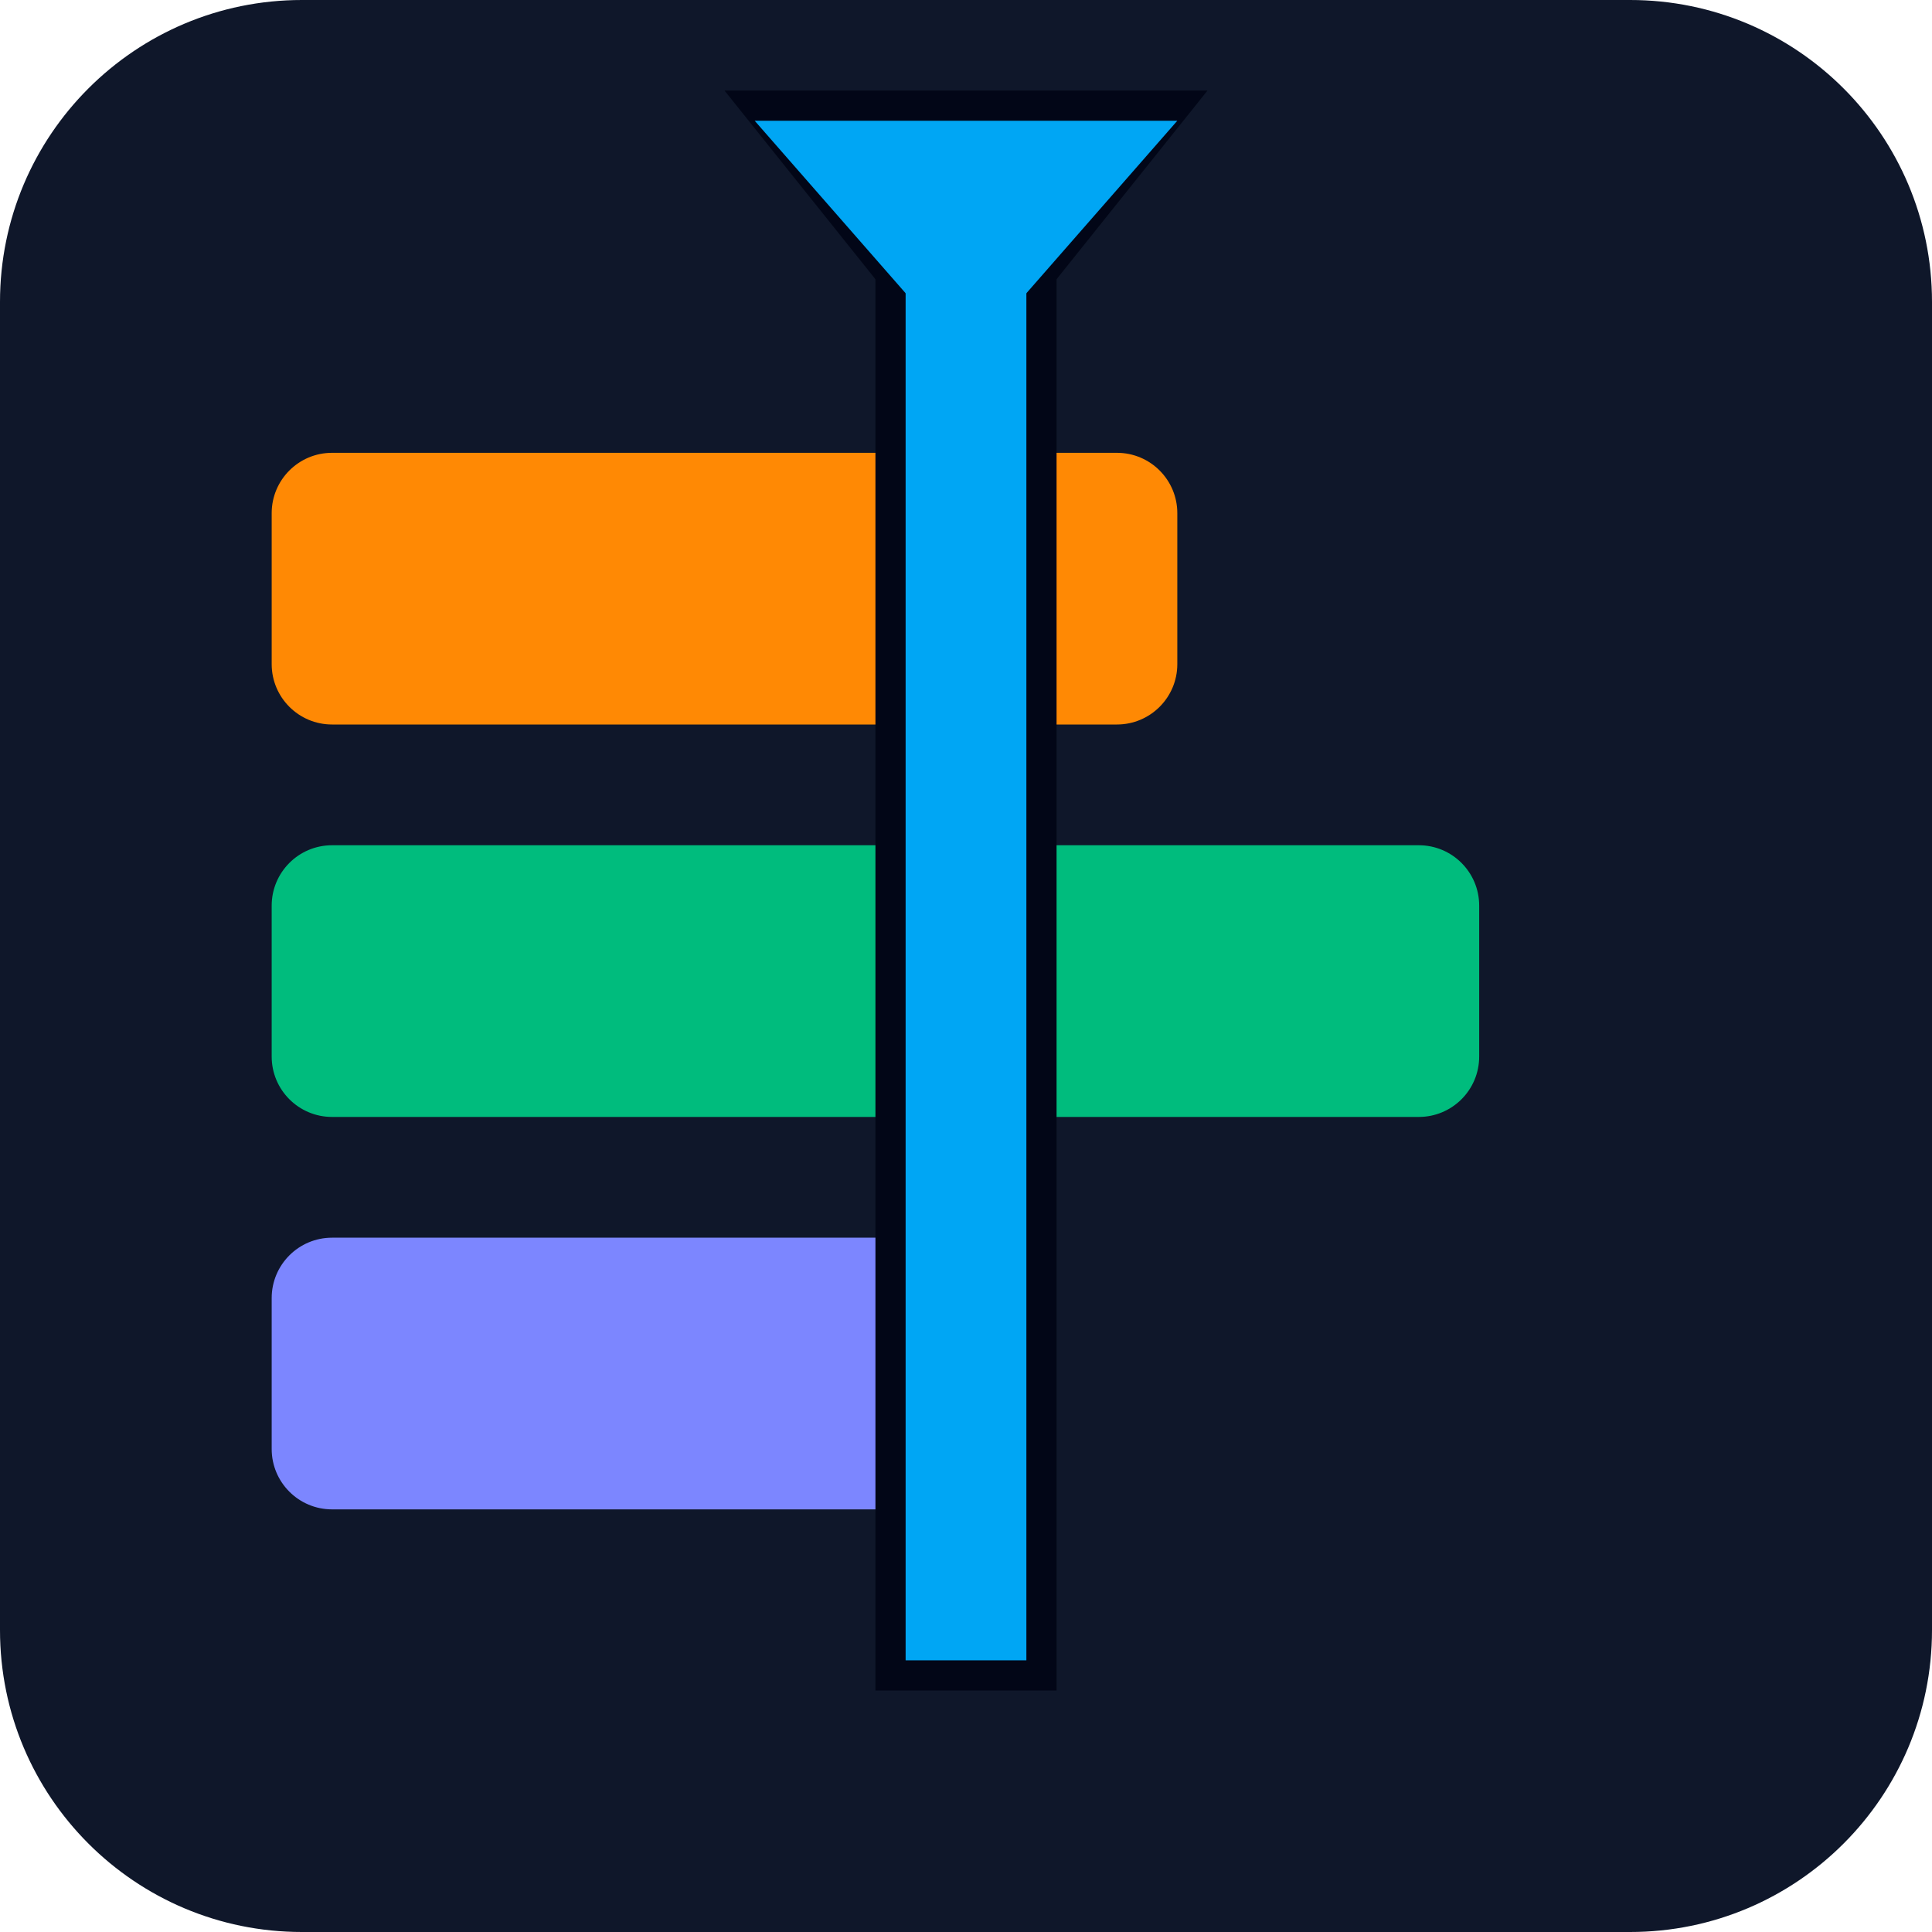
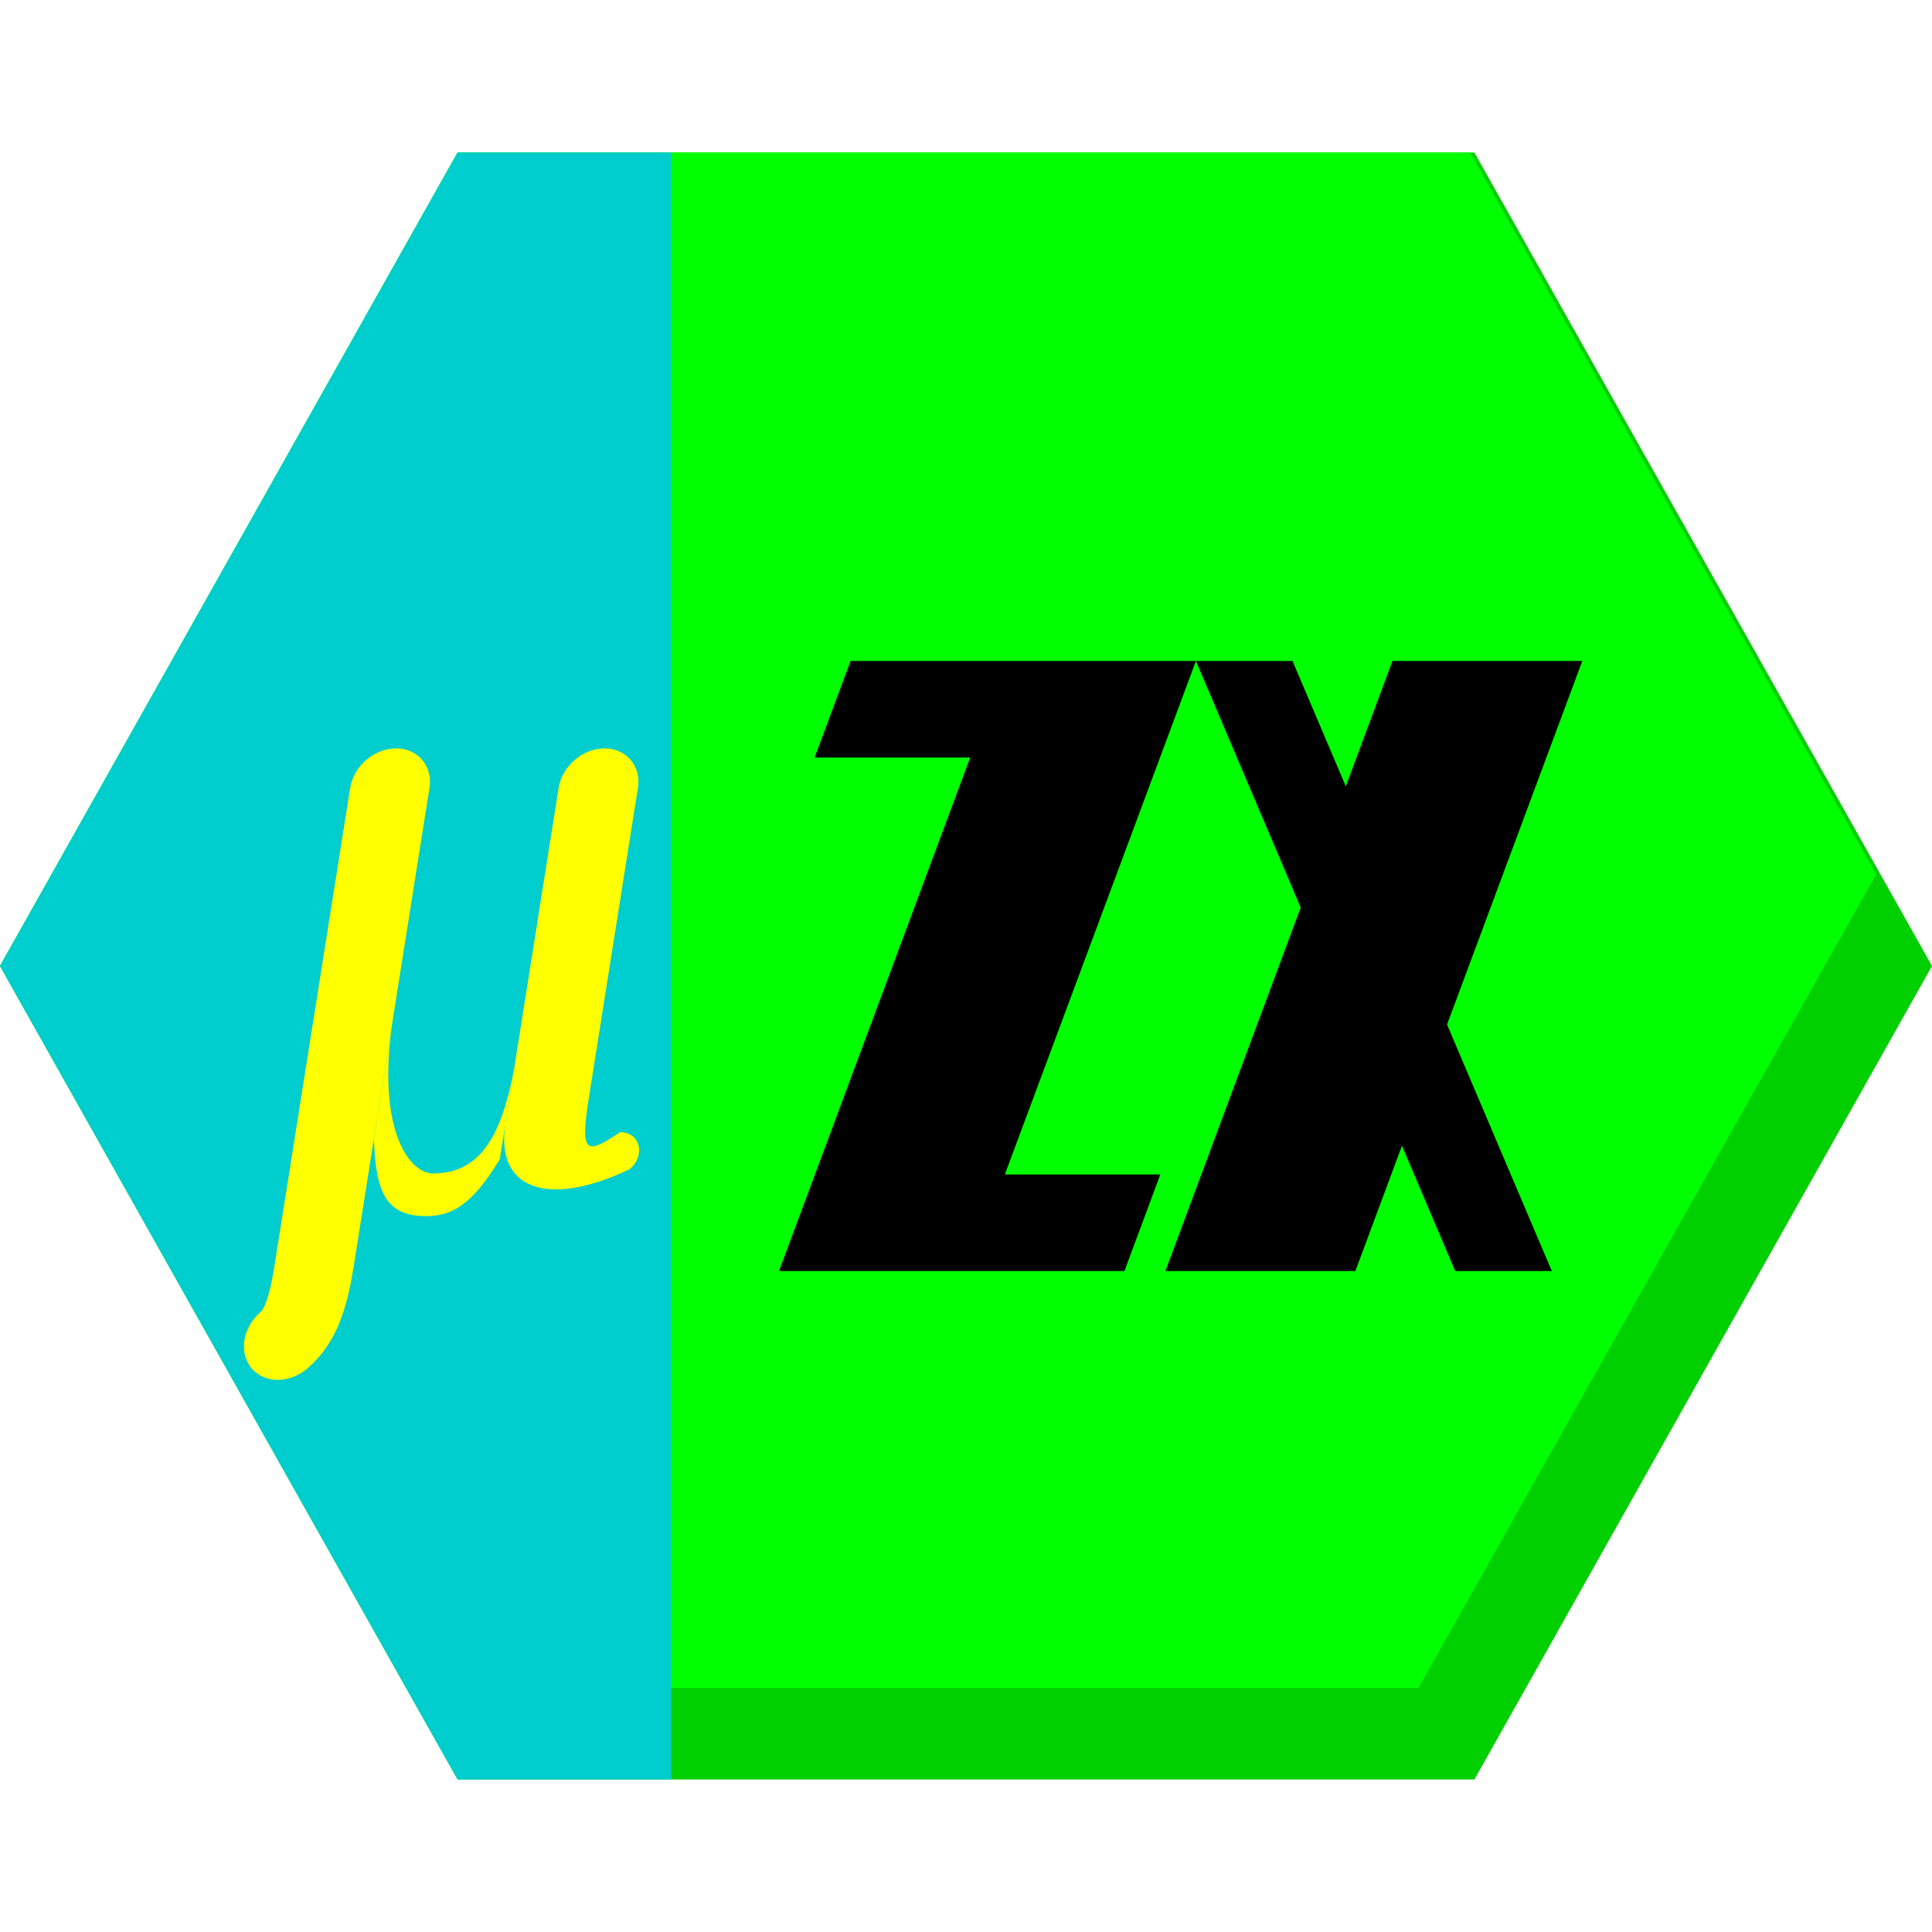
- <svg xmlns="http://www.w3.org/2000/svg" viewBox="0 0 64 64">
+ <svg xmlns="http://www.w3.org/2000/svg" width="256" height="256" viewBox="-0.5 -1.5 19 19">
  <defs>
    <clipPath id="c">
-       <rect width="64" height="64" rx="10" />
+       <path d="M4 0H14L18.5 8L14 16H4L-0.5 8Z" />
    </clipPath>
  </defs>
  <g clip-path="url(#c)">
-     <rect width="64" height="64" fill="#0F172A" />
-     <rect x="9" y="15" width="30" height="9" rx="2" fill="#FF8904" />
-     <rect x="9" y="28" width="40" height="9" rx="2" fill="#00BC7D" />
-     <rect x="9" y="41" width="22" height="9" rx="2" fill="#7C86FF" />
-     <path d="M24 3 L40 3 L32 13 Z" fill="#020617" />
-     <rect x="29" y="8" width="6" height="48" fill="#020617" />
-     <rect x="30" y="9" width="4" height="46" fill="#00A6F4" />
-     <path d="M25 4 L39 4 L32 12 Z" fill="#00A6F4" />
+     <rect x="-2" y="-2" width="22" height="20" fill="#00CF00" />
+     <path d="M4 0H14L18.5 8L14 16H4L-0.5 8Z" fill="#00FF00" transform="translate(-0.55 -0.9)" />
+     <rect x="-2" y="-2" width="8.1" height="20" fill="#00CDCE" />
+   </g>
+   <g transform="translate(8.1 8) scale(1) translate(-8 -8)">
+     <g transform="translate(0 0) translate(0 10.25) skewX(-9) translate(0 -10.25)">
+       <path fill="none" stroke="#FFFF00" stroke-linecap="round" stroke-width="0.78" d="M2.6 6.25V10.95C2.6 11.35 2.55 11.55 2.42 11.68" />
+       <g fill="#FFFF00">
+         <path d="M2.99 8.5C2.99 9.6 3.39 10.04 3.625 10.04C4.075 10.04 4.26 9.7 4.26 8.9V9.9C4.06 10.35 3.875 10.46 3.625 10.46C3.225 10.46 3.09 10.22 2.99 9.7Z" />
+         <path d="M4.26 6.25V9.55C4.26 10.2 4.81 10.38 5.55 10A0.21 0.21 0 0 0 5.4 9.635C5.1 9.86 5.04 9.85 5.04 9.3V6.25A0.39 0.39 0 0 0 4.26 6.25Z" />
+       </g>
+     </g>
+     <g fill="#000000" transform="translate(-0.35 0)">
+       <path d="M8.115 5H11.511L11.158 5.95L9.632 10.05H11.161L10.808 11H7.411L7.765 10.05L9.291 5.95H7.761Z" />
+       <path d="M13.444 5H15.311L13.079 11H11.211Z" />
+       <path d="M11.511 5H12.461L15.011 11H14.061Z" />
+     </g>
  </g>
</svg>
